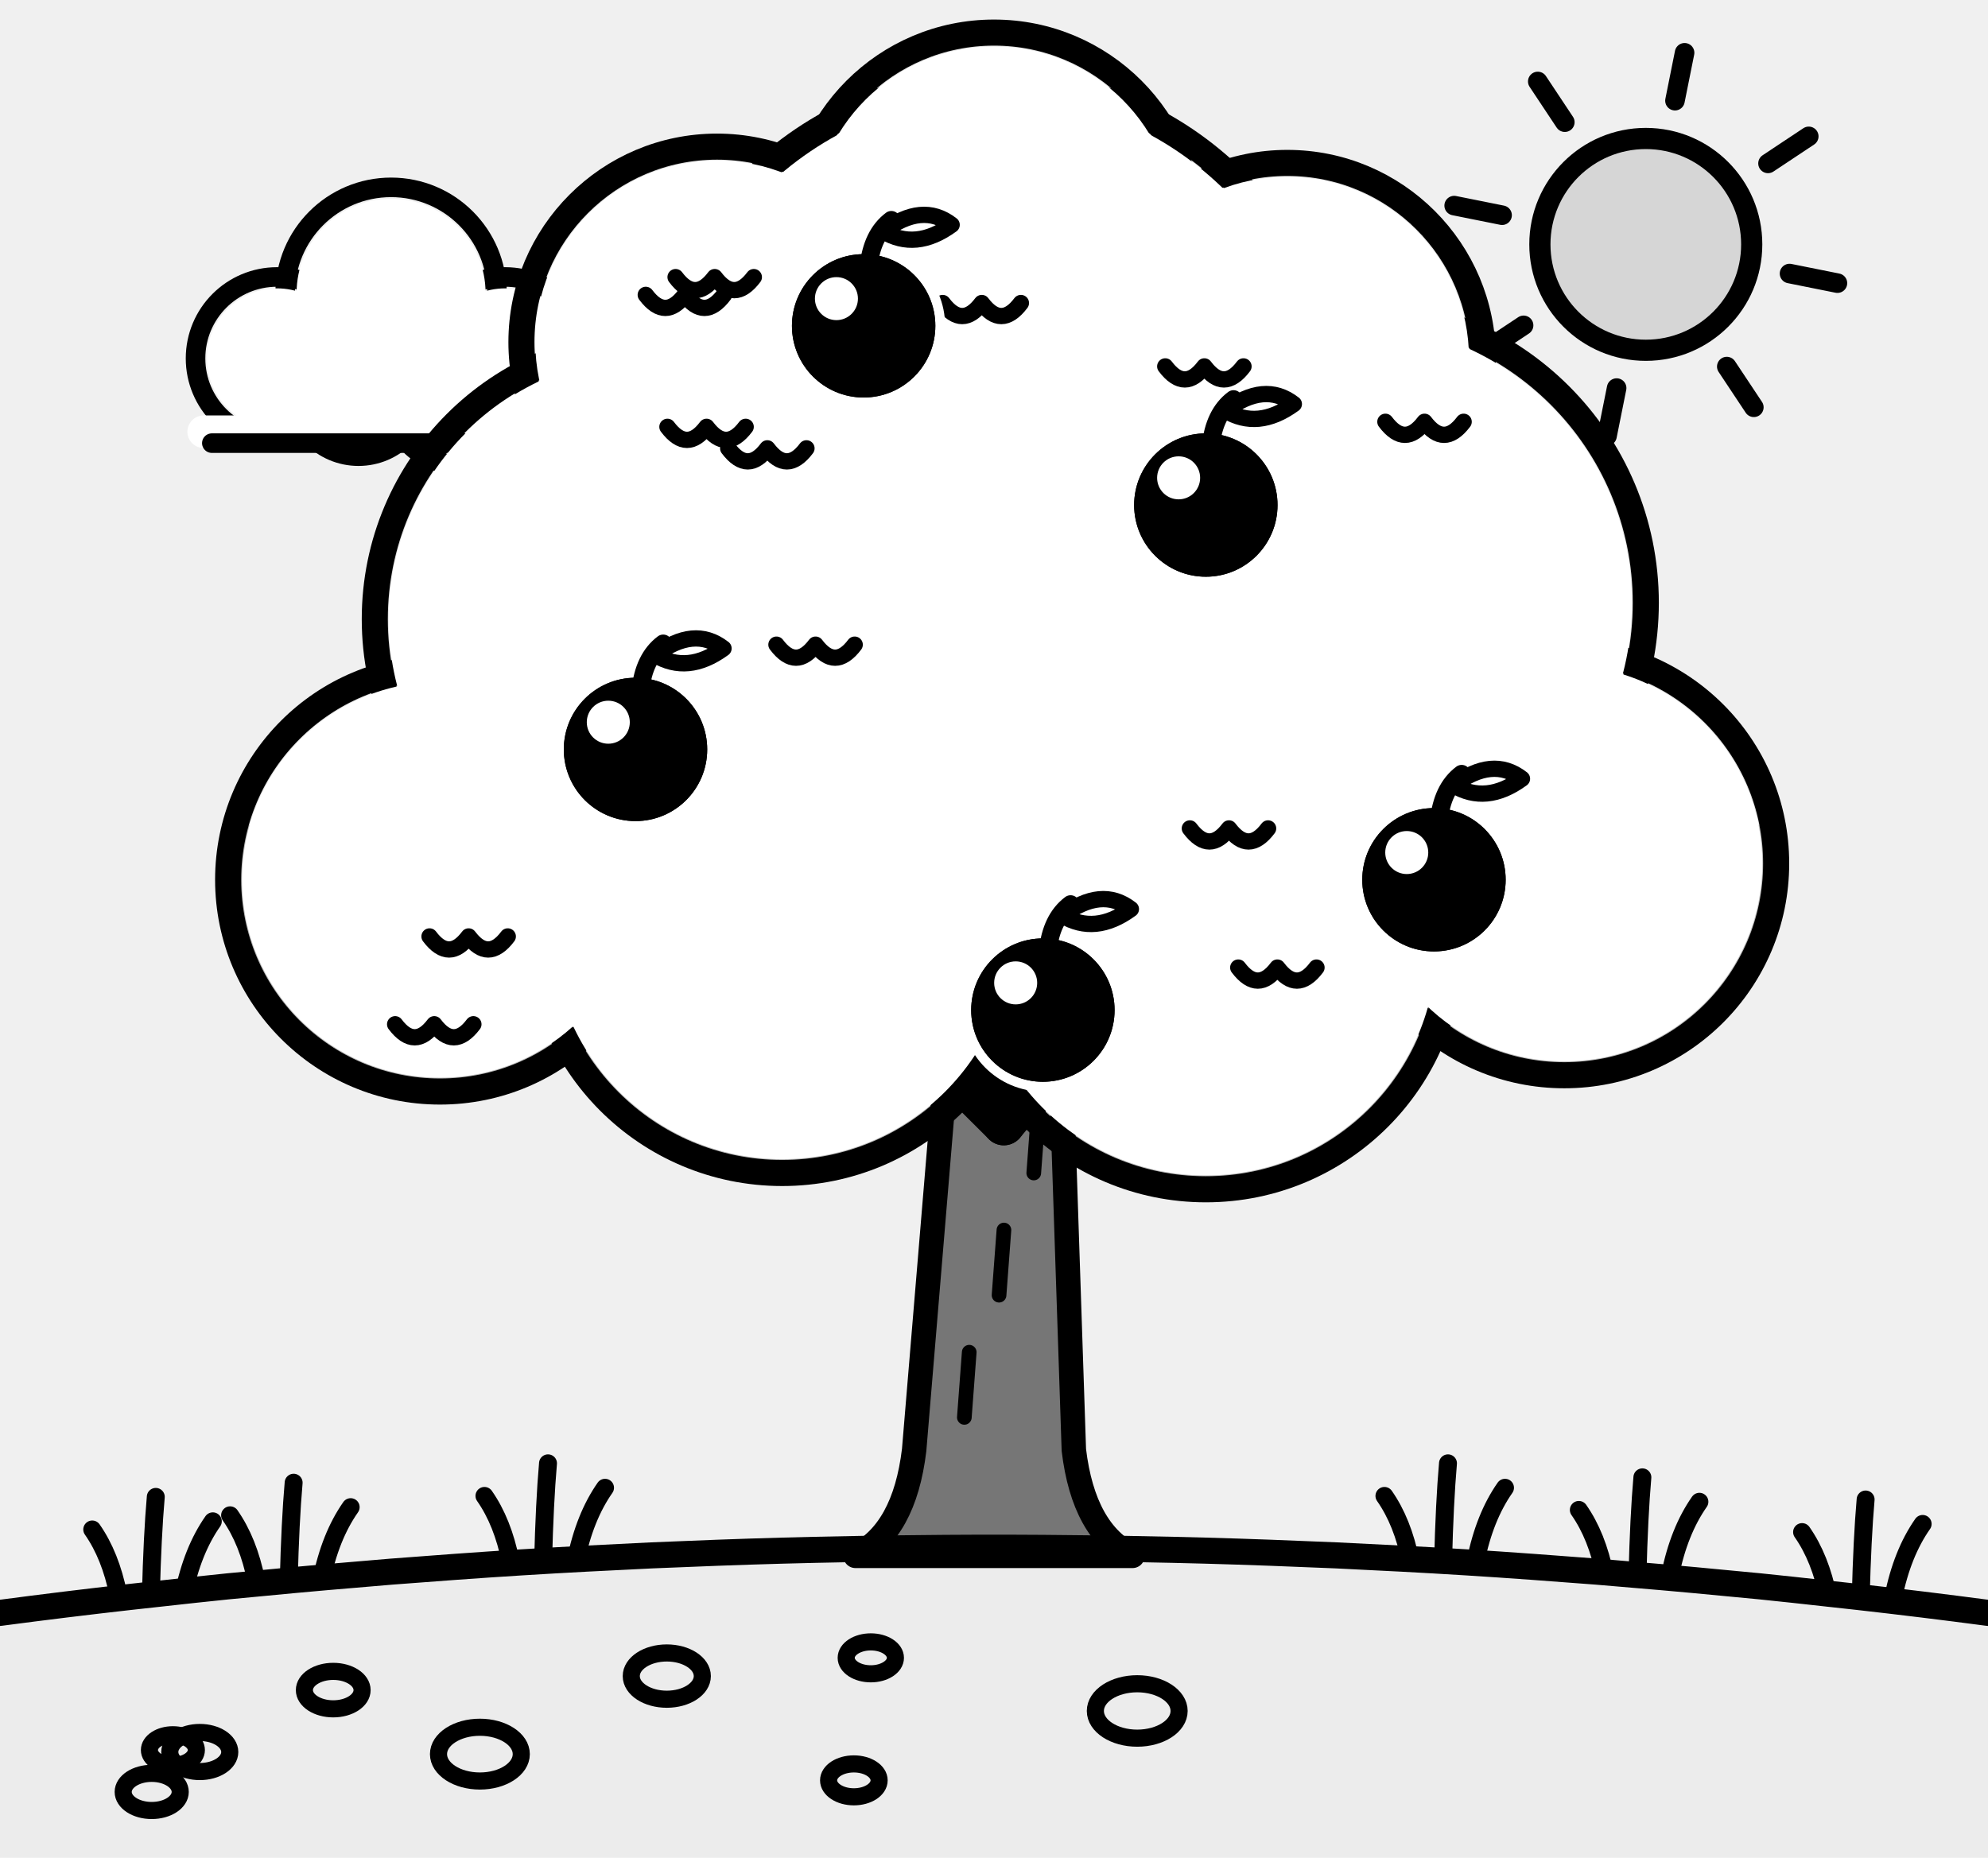
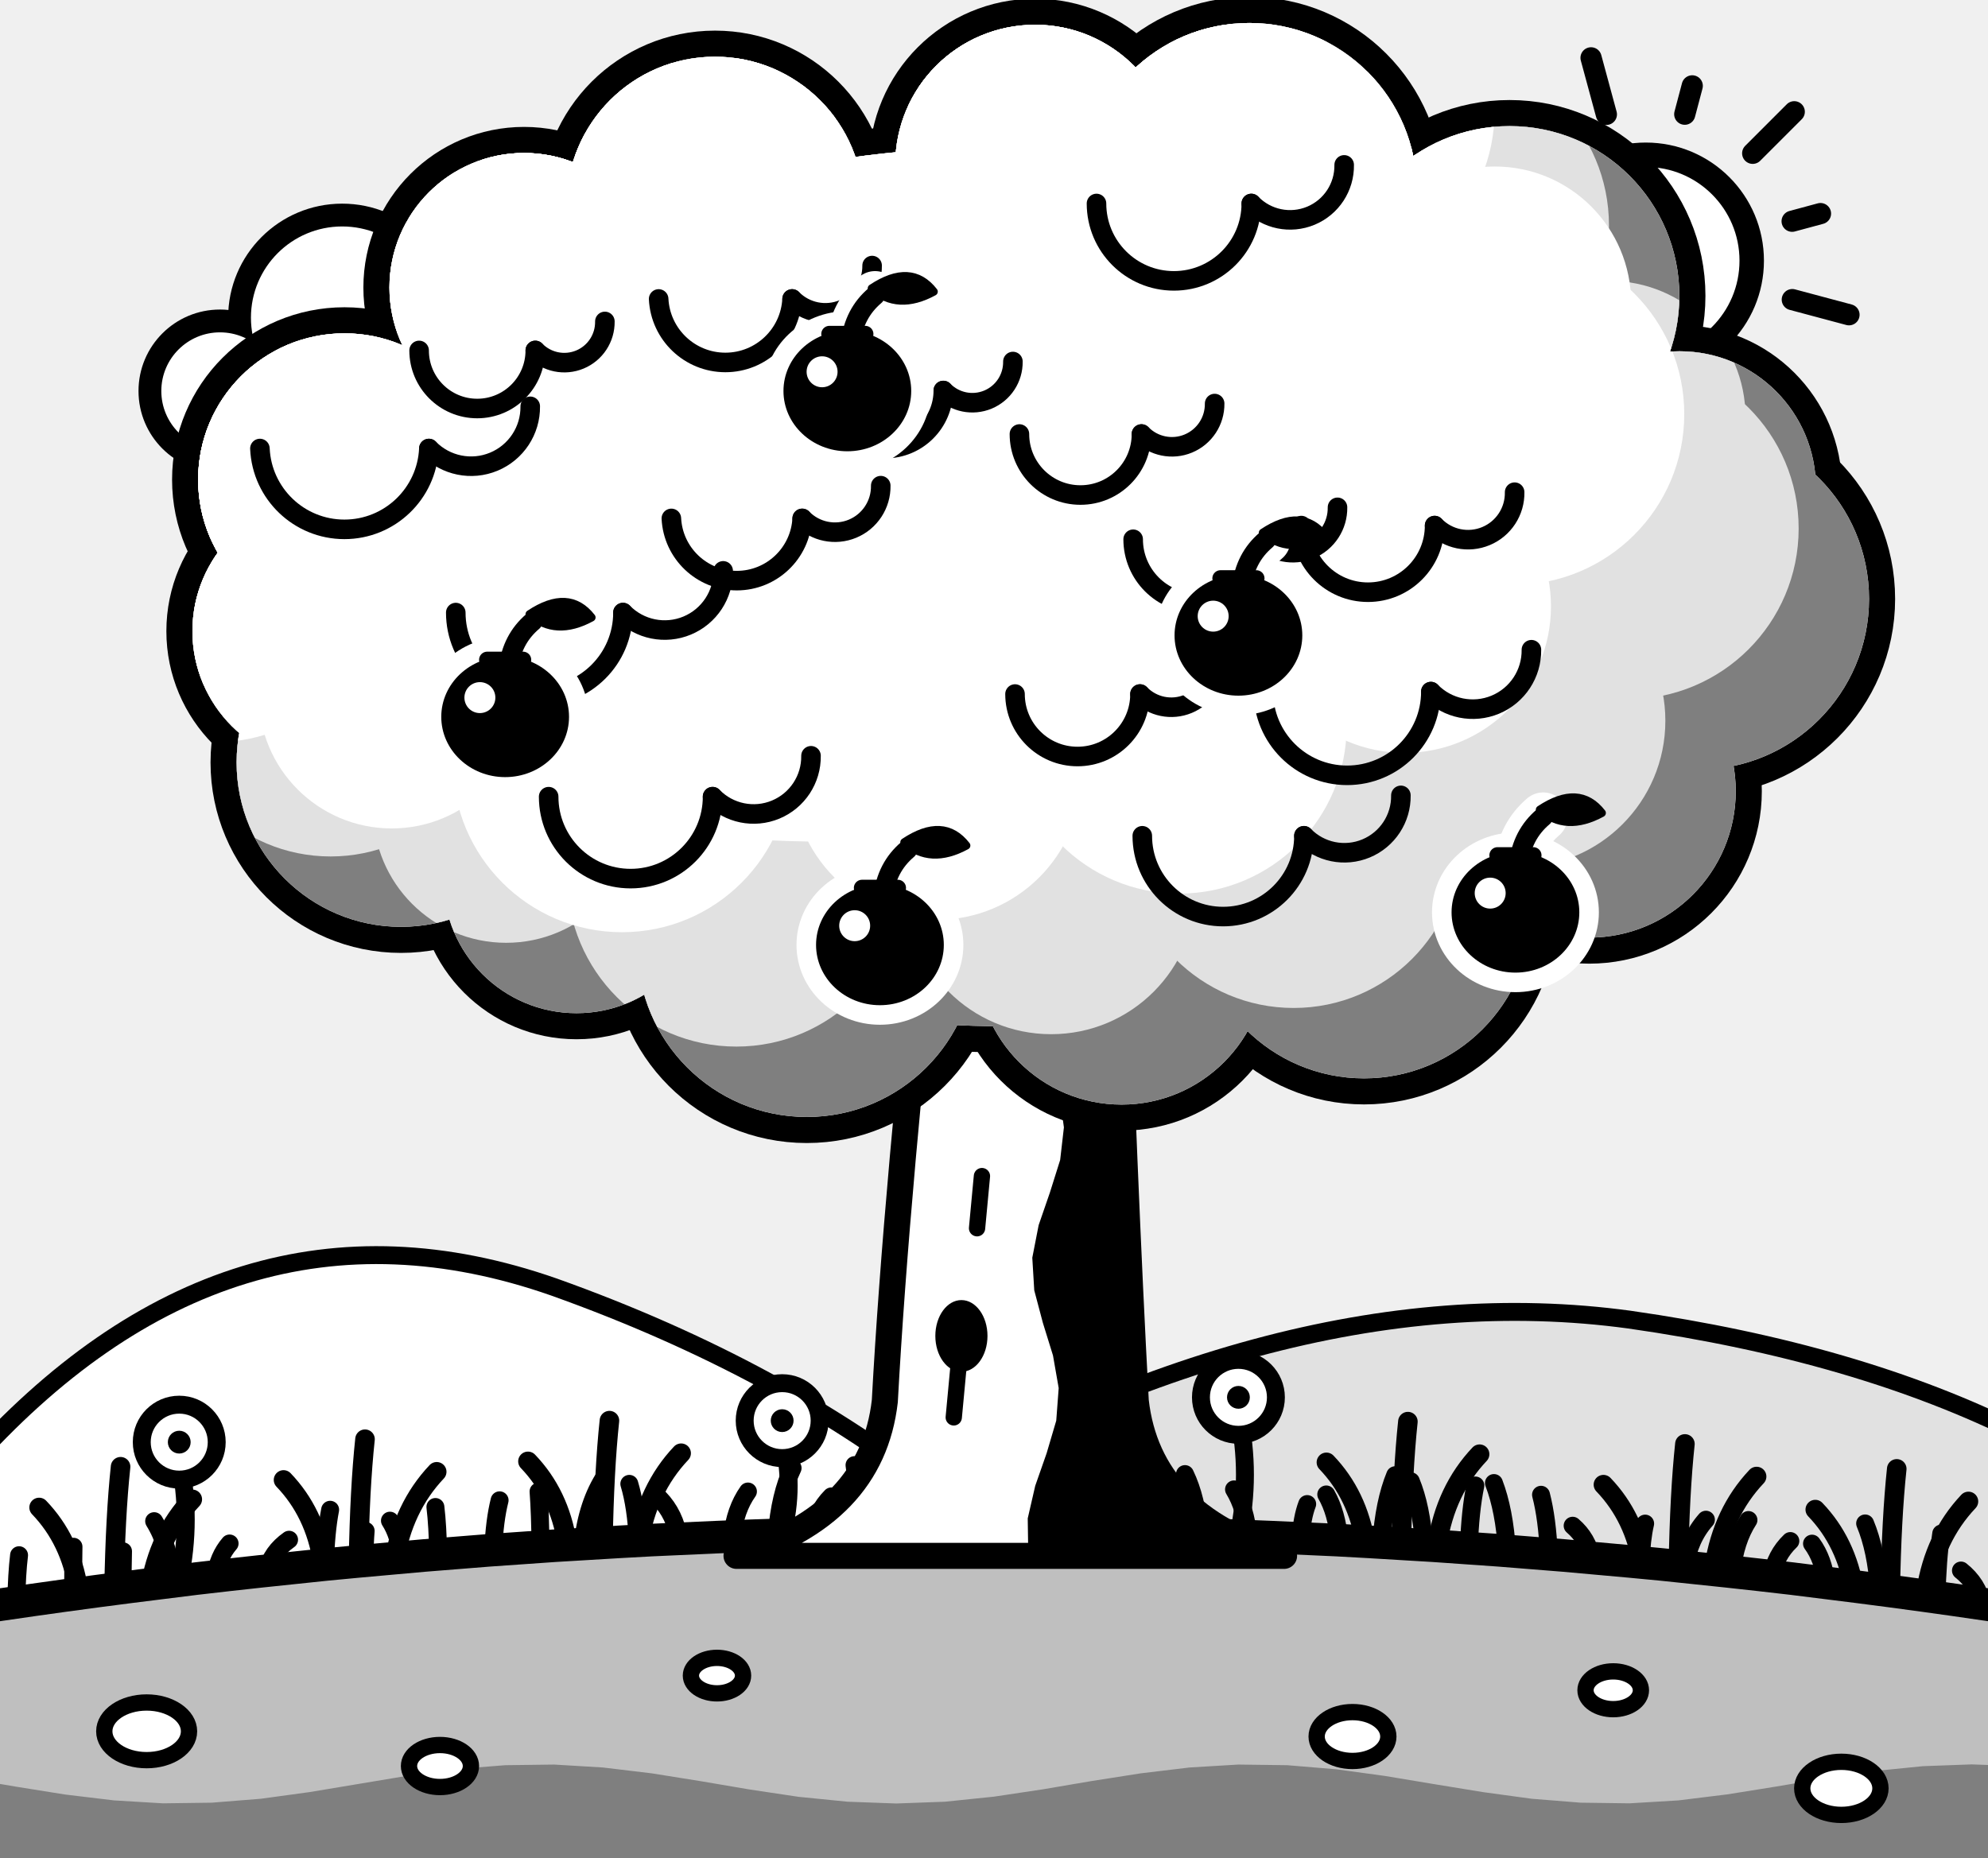
<svg xmlns="http://www.w3.org/2000/svg" width="122" height="114" viewBox="0 0 122 114">
-   <g id="shade">
-     <circle cx="101" cy="15" r="6.5" fill="rgb(214,214,214)" />
-     <path d="M0,99 L2,98.74 L4,98.49 L6,98.25 L8,98.02 L10,97.8 L12,97.58 L14,97.37 L16,97.18 L18,96.99 L20,96.81 L22,96.64 L24,96.47 L26,96.32 L28,96.17 L30,96.03 L32,95.9 L34,95.78 L36,95.67 L38,95.57 L40,95.47 L42,95.39 L44,95.31 L46,95.24 L48,95.18 L50,95.13 L52,95.09 L54,95.05 L56,95.03 L58,95.01 L60,95 L62,95 L64,95.01 L66,95.03 L68,95.05 L70,95.09 L72,95.13 L74,95.18 L76,95.24 L78,95.31 L80,95.39 L82,95.47 L84,95.57 L86,95.67 L88,95.78 L90,95.9 L92,96.03 L94,96.17 L96,96.32 L98,96.47 L100,96.64 L102,96.81 L104,96.99 L106,97.18 L108,97.37 L110,97.58 L112,97.8 L114,98.02 L116,98.25 L118,98.49 L120,98.74 L122,99 L122,114 L0,114 Z" fill="rgb(236,236,236)" />
-     <path d="M52.5,95.5 Q55.5,94 56.1,89 L58.1,65 L65.1,65 L65.9,89 Q66.5,94 69.5,95.5 Z" fill="rgb(118,118,118)" />
+   <g stroke-linecap="round" stroke-linejoin="round">
+     <path d="M109.99,18.39 L113.47,19.32" fill="none" stroke="#000" stroke-width="1.3" />
+     <path d="M107.59,22.56 L108.86,23.83" fill="none" stroke="#000" stroke-width="1.3" />
+     <path d="M103.42,24.98 L104.36,28.45" fill="none" stroke="#000" stroke-width="1.3" />
+     <path d="M98.61,24.99 L98.15,26.73" fill="none" stroke="#000" stroke-width="1.3" />
+     <path d="M94.44,22.59 L91.89,25.14" fill="none" stroke="#000" stroke-width="1.3" />
+     <path d="M92.02,18.42 L90.28,18.89" fill="none" stroke="#000" stroke-width="1.3" />
+     <path d="M92.01,13.61 L88.53,12.68" fill="none" stroke="#000" stroke-width="1.3" />
+     <path d="M94.41,9.44 L93.14,8.17" fill="none" stroke="#000" stroke-width="1.3" />
+     <path d="M98.58,7.02 L97.64,3.55" fill="none" stroke="#000" stroke-width="1.3" />
+     <path d="M103.39,7.01 L103.85,5.27" fill="none" stroke="#000" stroke-width="1.3" />
+     <path d="M107.56,9.41 L110.11,6.86" fill="none" stroke="#000" stroke-width="1.3" />
+     <path d="M109.98,13.58 L111.72,13.11" fill="none" stroke="#000" stroke-width="1.3" />
+     <circle cx="101" cy="16" r="6.5" fill="#fff" stroke="#000" stroke-width="1.5" />
+     <clipPath id="c1">
+       <rect x="0" y="0" width="122" height="29" />
+     </clipPath>
+     <g clip-path="url(#c1)">
+       <circle cx="13.5" cy="24" r="5" fill="#000" />
+       <circle cx="21" cy="19.5" r="7" fill="#000" />
+       <circle cx="30" cy="20.5" r="6" fill="#000" />
+       <circle cx="36.5" cy="24.5" r="4.5" fill="#000" />
+     </g>
+     <clipPath id="c2">
+       <rect x="0" y="0" width="122" height="27.6" />
+     </clipPath>
+     <g clip-path="url(#c2)">
+       <circle cx="13.5" cy="24" r="3.6" fill="#fff" />
+       <circle cx="21" cy="19.5" r="5.6" fill="#fff" />
+       <circle cx="30" cy="20.5" r="4.6" fill="#fff" />
+       <circle cx="36.5" cy="24.5" r="3.1" fill="#fff" />
+       <rect x="12" y="22" width="26" height="6" fill="#fff" />
+     </g>
+     <path d="M-2,90 Q14,72 34,79 Q48,84 58,92 L58,110 L-2,110 Z" fill="#fff" stroke="#000" stroke-width="1.1" />
+     <path d="M52,94 Q78,78 100,81 Q114,83 124,88 L124,110 L52,110 Z" fill="#e1e1e1" stroke="#000" stroke-width="1.1" />
+     <path d="M-2,98.8 L0,98.5 L2,98.21 L4,97.93 L6,97.66 L8,97.4 L10,97.15 L12,96.9 L14,96.67 L16,96.45 L18,96.24 L20,96.03 L22,95.84 L24,95.66 L26,95.48 L28,95.32 L30,95.16 L32,95.02 L34,94.88 L36,94.76 L38,94.64 L40,94.53 L42,94.44 L44,94.35 L46,94.27 L48,94.2 L50,94.15 L52,94.1 L54,94.06 L56,94.03 L58,94.01 L60,94 L62,94 L64,94.01 L66,94.03 L68,94.06 L70,94.1 L72,94.15 L74,94.2 L76,94.27 L78,94.35 L80,94.44 L82,94.53 L84,94.64 L86,94.76 L88,94.88 L90,95.02 L92,95.16 L94,95.32 L96,95.48 L98,95.66 L100,95.84 L102,96.03 L104,96.24 L106,96.45 L108,96.67 L110,96.9 L112,97.15 L114,97.4 L116,97.66 L118,97.93 L120,98.21 L122,98.5 L124,98.8 L124,116 L-2,116 Z" fill="#bfbfbf" />
+     <path d="M-2,109.16 L1,109.67 L4,110.15 L7,110.51 L10,110.69 L13,110.65 L16,110.41 L19,110 L22,109.5 L25,109 L28,108.59 L31,108.35 L34,108.31 L37,108.49 L40,108.85 L43,109.33 L46,109.84 L49,110.29 L52,110.59 L55,110.7 L58,110.59 L61,110.28 L64,109.83 L67,109.32 L70,108.85 L73,108.49 L76,108.31 L79,108.35 L82,108.6 L85,109.01 L88,109.51 L91,110 L94,110.41 L97,110.65 L100,110.69 L103,110.51 L106,110.14 L109,109.66 L112,109.15 L115,108.71 L118,108.41 L121,108.3 L124,108.41 L124,116 L-2,116 Z" fill="#7f7f7f" />
+     <ellipse cx="9" cy="106.27" rx="2.6" ry="1.77" fill="#fff" stroke="#000" stroke-width="1" />
+     <ellipse cx="27" cy="108.4" rx="1.9" ry="1.29" fill="#fff" stroke="#000" stroke-width="1" />
+     <ellipse cx="44" cy="102.85" rx="1.6" ry="1.09" fill="#fff" stroke="#000" stroke-width="1" />
+     <ellipse cx="83" cy="106.59" rx="2.2" ry="1.5" fill="#fff" stroke="#000" stroke-width="1" />
+     <ellipse cx="99" cy="103.75" rx="1.7" ry="1.16" fill="#fff" stroke="#000" stroke-width="1" />
+     <ellipse cx="113" cy="109.77" rx="2.4" ry="1.63" fill="#fff" stroke="#000" stroke-width="1" />
+     <path d="M1,98.35 q0.03,-1.73 0.17,-2.89" fill="none" stroke="#000" stroke-width="1.1" />
+     <path d="M4.49,97.86 q0,-1.75 0.02,-2.92" fill="none" stroke="#000" stroke-width="1.1" />
+     <path d="M7.52,97.46 q0.01,-1.35 0.03,-2.24" fill="none" stroke="#000" stroke-width="1.1" />
+     <path d="M10.6,97.07 q-0.23,-2.22 -1.14,-3.7" fill="none" stroke="#000" stroke-width="1.1" />
+     <path d="M13.22,96.76 q0.17,-1.21 0.87,-2.02" fill="none" stroke="#000" stroke-width="1.1" />
+     <path d="M16.39,96.41 q0.27,-1.14 1.35,-1.9" fill="none" stroke="#000" stroke-width="1.1" />
+     <path d="M19.94,96.04 q0.06,-2.02 0.32,-3.37" fill="none" stroke="#000" stroke-width="1.1" />
+     <path d="M22.36,95.81 q0.02,-1.1 0.08,-1.84" fill="none" stroke="#000" stroke-width="1.1" />
+     <path d="M24.65,95.6 q-0.14,-1.35 -0.72,-2.26" fill="none" stroke="#000" stroke-width="1.1" />
+     <path d="M26.89,95.41 q-0.03,-1.75 -0.17,-2.91" fill="none" stroke="#000" stroke-width="1.1" />
+     <path d="M30.27,95.14 q0.08,-1.83 0.39,-3.05" fill="none" stroke="#000" stroke-width="1.1" />
+     <path d="M33.17,94.94 q-0.02,-2.03 -0.12,-3.39" fill="none" stroke="#000" stroke-width="1.1" />
+     <path d="M35.76,94.77 q0.28,-2.52 1.39,-4.19" fill="none" stroke="#000" stroke-width="1.1" />
+     <path d="M39.14,94.58 q-0.1,-2.1 -0.52,-3.5" fill="none" stroke="#000" stroke-width="1.1" />
+     <path d="M41.66,94.45 q-0.24,-1.5 -1.2,-2.49" fill="none" stroke="#000" stroke-width="1.1" />
+     <path d="M44.93,94.31 q0.19,-1.66 0.97,-2.76" fill="none" stroke="#000" stroke-width="1.1" />
+     <path d="M47.67,94.21 q0.19,-2.46 0.97,-4.1" fill="none" stroke="#000" stroke-width="1.1" />
+     <path d="M49.87,94.15 q0.23,-1.38 1.15,-2.3" fill="none" stroke="#000" stroke-width="1.1" />
+     <path d="M52.73,94.08 q-0.06,-2.49 -0.29,-4.15" fill="none" stroke="#000" stroke-width="1.1" />
+     <path d="M68.97,94.08 q0.14,-2.47 0.72,-4.11" fill="none" stroke="#000" stroke-width="1.1" />
+     <path d="M71.33,94.13 q-0.22,-1.43 -1.12,-2.39" fill="none" stroke="#000" stroke-width="1.1" />
+     <path d="M73.62,94.19 q-0.18,-2.23 -0.9,-3.71" fill="none" stroke="#000" stroke-width="1.1" />
+     <path d="M76.6,94.29 q-0.17,-1.72 -0.87,-2.87" fill="none" stroke="#000" stroke-width="1.1" />
+     <path d="M79.82,94.43 q0.08,-1.27 0.4,-2.11" fill="none" stroke="#000" stroke-width="1.1" />
+     <path d="M82.19,94.54 q-0.16,-1.69 -0.8,-2.81" fill="none" stroke="#000" stroke-width="1.1" />
+     <path d="M84.77,94.68 q0.17,-2.48 0.85,-4.13" fill="none" stroke="#000" stroke-width="1.1" />
+     <path d="M87.39,94.84 q-0.16,-2.35 -0.81,-3.92" fill="none" stroke="#000" stroke-width="1.1" />
+     <path d="M90.14,95.03 q0.08,-2.31 0.4,-3.85" fill="none" stroke="#000" stroke-width="1.1" />
+     <path d="M92.48,95.2 q-0.16,-2.5 -0.8,-4.17" fill="none" stroke="#000" stroke-width="1.1" />
+     <path d="M95.05,95.4 q-0.1,-2.19 -0.48,-3.65" fill="none" stroke="#000" stroke-width="1.1" />
+     <path d="M97.66,95.63 q-0.23,-1.19 -1.15,-1.98" fill="none" stroke="#000" stroke-width="1.1" />
+     <path d="M100.68,95.9 q0.06,-1.43 0.28,-2.38" fill="none" stroke="#000" stroke-width="1.1" />
+     <path d="M103.4,96.17 q0.26,-1.73 1.29,-2.89" fill="none" stroke="#000" stroke-width="1.1" />
+     <path d="M106.27,96.48 q0.21,-1.91 1.03,-3.18" fill="none" stroke="#000" stroke-width="1.1" />
+     <path d="M108.73,96.76 q0.23,-1.3 1.14,-2.17" fill="none" stroke="#000" stroke-width="1.1" />
+     <path d="M112.07,97.15 q-0.17,-1.44 -0.87,-2.4" fill="none" stroke="#000" stroke-width="1.1" />
+     <path d="M115.31,97.57 q-0.17,-2.43 -0.85,-4.06" fill="none" stroke="#000" stroke-width="1.1" />
+     <path d="M118.84,98.05 q0.06,-2.35 0.29,-3.92" fill="none" stroke="#000" stroke-width="1.1" />
+     <path d="M121.63,98.45 q-0.26,-1.23 -1.29,-2.05" fill="none" stroke="#000" stroke-width="1.1" />
+     <path d="M4.8,97.53 q-0.48,-3 -2.4,-5" fill="none" stroke="#000" stroke-width="1.2" />
+     <path d="M7,97.53 q0.08,-4.5 0.4,-7.5" fill="none" stroke="#000" stroke-width="1.2" />
+     <path d="M9.2,97.53 q0.52,-3.3 2.6,-5.5" fill="none" stroke="#000" stroke-width="1.2" />
+     <path d="M19.8,95.84 q-0.48,-3 -2.4,-5" fill="none" stroke="#000" stroke-width="1.2" />
+     <path d="M22,95.84 q0.08,-4.5 0.4,-7.5" fill="none" stroke="#000" stroke-width="1.2" />
+     <path d="M24.2,95.84 q0.52,-3.3 2.6,-5.5" fill="none" stroke="#000" stroke-width="1.2" />
+     <path d="M34.8,94.7 q-0.48,-3 -2.4,-5" fill="none" stroke="#000" stroke-width="1.2" />
+     <path d="M37,94.7 q0.08,-4.5 0.4,-7.5" fill="none" stroke="#000" stroke-width="1.2" />
+     <path d="M39.2,94.7 q0.52,-3.3 2.6,-5.5" fill="none" stroke="#000" stroke-width="1.2" />
+     <path d="M83.8,94.76 q-0.48,-3 -2.4,-5" fill="none" stroke="#000" stroke-width="1.2" />
+     <path d="M86,94.76 q0.08,-4.5 0.4,-7.5" fill="none" stroke="#000" stroke-width="1.2" />
+     <path d="M88.2,94.76 q0.52,-3.3 2.6,-5.5" fill="none" stroke="#000" stroke-width="1.2" />
+     <path d="M100.8,96.13 q-0.48,-3 -2.4,-5" fill="none" stroke="#000" stroke-width="1.2" />
+     <path d="M103,96.13 q0.08,-4.5 0.4,-7.5" fill="none" stroke="#000" stroke-width="1.2" />
+     <path d="M105.2,96.13 q0.52,-3.3 2.6,-5.5" fill="none" stroke="#000" stroke-width="1.2" />
+     <path d="M113.8,97.66 q-0.48,-3 -2.4,-5" fill="none" stroke="#000" stroke-width="1.2" />
+     <path d="M116,97.66 q0.08,-4.5 0.4,-7.5" fill="none" stroke="#000" stroke-width="1.2" />
+     <path d="M118.2,97.66 q0.52,-3.3 2.6,-5.5" fill="none" stroke="#000" stroke-width="1.2" />
+     <path d="M11,97.02 q0.8,-3.75 0,-7.5" fill="none" stroke="#000" stroke-width="1.1" />
+     <circle cx="11" cy="88.52" r="2.3" fill="#fff" stroke="#000" stroke-width="1.1" />
+     <circle cx="11" cy="88.52" r="0.7" fill="#000" />
+     <path d="M48,94.2 q0.8,-3 0,-6" fill="none" stroke="#000" stroke-width="1.1" />
+     <circle cx="48" cy="87.2" r="2.3" fill="#fff" stroke="#000" stroke-width="1.1" />
+     <circle cx="48" cy="87.2" r="0.7" fill="#000" />
+     <path d="M76,94.27 q0.8,-3.75 0,-7.5" fill="none" stroke="#000" stroke-width="1.1" />
+     <circle cx="76" cy="85.77" r="2.3" fill="#fff" stroke="#000" stroke-width="1.1" />
+     <circle cx="76" cy="85.77" r="0.7" fill="#000" />
+     <path d="M-2,98.8 L0,98.5 L2,98.21 L4,97.93 L6,97.66 L8,97.4 L10,97.15 L12,96.9 L14,96.67 L16,96.45 L18,96.24 L20,96.03 L22,95.84 L24,95.66 L26,95.48 L28,95.32 L30,95.16 L32,95.02 L34,94.88 L36,94.76 L38,94.64 L40,94.53 L42,94.44 L44,94.35 L46,94.27 L48,94.2 L50,94.15 L52,94.1 L54,94.06 L56,94.03 L58,94.01 L60,94 L62,94 L64,94.01 L66,94.03 L68,94.06 L70,94.1 L72,94.15 L74,94.2 L76,94.27 L78,94.35 L80,94.44 L82,94.53 L84,94.64 L86,94.76 L88,94.88 L90,95.02 L92,95.16 L94,95.32 L96,95.48 L98,95.66 L100,95.84 L102,96.03 L104,96.24 L106,96.45 L108,96.67 L110,96.9 L112,97.15 L114,97.4 L116,97.66 L118,97.93 L120,98.21 L122,98.5 L124,98.8" fill="none" stroke="#000" stroke-width="2" />
+     <path d="M60.92,62.65 Q46.71,57.5 36.51,49.14 L35.49,50.86 Q45.29,59.9 59.08,65.75 Z" fill="#000" stroke="#000" stroke-width="0.5" />
+     <path d="M64.94,64.74 Q79.23,58.4 89.52,48.85 L88.48,47.15 Q77.77,56 63.06,61.66 Z" fill="#000" stroke="#000" stroke-width="0.5" />
+     <path d="M45.2,95.5 Q53.5,93 54.3,86 Q55,73.1 57.3,52.2 L68.3,52.2 Q69,73.1 69.7,86 Q70.5,93 78.8,95.5 Z" fill="#fff" stroke="#000" stroke-width="1.6" />
    <clipPath id="c3">
-       <circle cx="61" cy="26" r="21" />
-       <circle cx="40" cy="38" r="17" />
-       <circle cx="83" cy="37" r="18" />
-       <circle cx="27" cy="54" r="13" />
-       <circle cx="96" cy="53" r="13" />
-       <circle cx="48" cy="57" r="15" />
-       <circle cx="74" cy="58" r="15" />
-       <circle cx="61" cy="45" r="18" />
-       <circle cx="61" cy="14" r="12" />
-       <circle cx="44" cy="21" r="12" />
-       <circle cx="79" cy="22" r="12" />
+       <path d="M45.2,95.5 Q53.5,93 54.3,86 Q55,73.1 57.3,52.2 L68.3,52.2 Q69,73.1 69.7,86 Q70.5,93 78.8,95.5 Z" />
    </clipPath>
    <g clip-path="url(#c3)">
-       <rect x="0" y="0" width="122" height="114" fill="rgb(226,226,226)" />
-       <rect x="0" y="50.66" width="122" height="114" fill="rgb(186,186,186)" />
-       <circle cx="54.7" cy="18.65" r="9.45" fill="#fff" />
-       <circle cx="34.9" cy="32.05" r="7.65" fill="#fff" />
-       <circle cx="77.6" cy="30.7" r="8.1" fill="#fff" />
-       <circle cx="57.4" cy="9.8" r="5.4" fill="#fff" />
-       <circle cx="40.4" cy="16.8" r="5.4" fill="#fff" />
-       <circle cx="75.4" cy="17.8" r="5.4" fill="#fff" />
-     </g>
-   </g>
-   <g id="ink" fill="none" stroke="#000" stroke-linecap="round" stroke-linejoin="round">
-     <circle cx="101" cy="15" r="6.5" stroke-width="1.3" />
-     <path d="M109.82,16.79 L112.76,17.38" stroke-width="1.2" />
-     <path d="M105.97,22.5 L107.63,25" stroke-width="1.2" />
-     <path d="M99.21,23.82 L98.62,26.76" stroke-width="1.2" />
-     <path d="M93.5,19.97 L91,21.63" stroke-width="1.2" />
-     <path d="M92.18,13.21 L89.24,12.62" stroke-width="1.2" />
-     <path d="M96.03,7.5 L94.37,5" stroke-width="1.2" />
-     <path d="M102.79,6.18 L103.38,3.24" stroke-width="1.2" />
-     <path d="M108.5,10.03 L111,8.37" stroke-width="1.2" />
-     <circle cx="17" cy="22" r="5" stroke-width="1.2" />
-     <circle cx="24" cy="18" r="6.5" stroke-width="1.2" />
-     <circle cx="31" cy="22" r="5" stroke-width="1.2" />
-     <circle cx="22" cy="24" r="4" stroke-width="1.2" />
-     <circle cx="28" cy="24.5" r="4" stroke-width="1.2" />
-     <circle cx="17" cy="22" r="4.3" fill="#fff" stroke="none" />
-     <circle cx="24" cy="18" r="5.8" fill="#fff" stroke="none" />
-     <circle cx="31" cy="22" r="4.3" fill="#fff" stroke="none" />
-     <circle cx="22" cy="24" r="3.3" fill="#fff" stroke="none" />
-     <circle cx="28" cy="24.5" r="3.3" fill="#fff" stroke="none" />
-     <path d="M12.5,26.5 L35.5,26.5" stroke="#fff" stroke-width="2" />
-     <path d="M13,27.2 L35,27.2" stroke-width="1.2" />
-     <path d="M0,99 L2,98.74 L4,98.49 L6,98.25 L8,98.02 L10,97.8 L12,97.58 L14,97.37 L16,97.18 L18,96.99 L20,96.81 L22,96.64 L24,96.47 L26,96.32 L28,96.17 L30,96.03 L32,95.9 L34,95.78 L36,95.67 L38,95.57 L40,95.47 L42,95.39 L44,95.31 L46,95.24 L48,95.18 L50,95.13 L52,95.09 L54,95.05 L56,95.03 L58,95.01 L60,95 L62,95 L64,95.01 L66,95.03 L68,95.05 L70,95.09 L72,95.13 L74,95.18 L76,95.24 L78,95.31 L80,95.39 L82,95.47 L84,95.57 L86,95.67 L88,95.78 L90,95.9 L92,96.03 L94,96.17 L96,96.32 L98,96.47 L100,96.64 L102,96.81 L104,96.99 L106,97.18 L108,97.37 L110,97.58 L112,97.8 L114,98.02 L116,98.25 L118,98.49 L120,98.74 L122,99" stroke-width="1.6" />
-     <ellipse cx="40.92" cy="102.88" rx="2.18" ry="1.42" stroke-width="1.05" />
-     <ellipse cx="12.26" cy="107.54" rx="1.84" ry="1.2" stroke-width="1.05" />
-     <ellipse cx="10.61" cy="107.42" rx="1.44" ry="0.94" stroke-width="1.05" />
-     <ellipse cx="53.44" cy="101.76" rx="1.51" ry="0.98" stroke-width="1.05" />
-     <ellipse cx="52.4" cy="109.28" rx="1.55" ry="1.01" stroke-width="1.05" />
-     <ellipse cx="29.45" cy="107.67" rx="2.54" ry="1.65" stroke-width="1.05" />
-     <ellipse cx="69.79" cy="105.02" rx="2.57" ry="1.67" stroke-width="1.05" />
-     <ellipse cx="9.31" cy="109.99" rx="1.75" ry="1.14" stroke-width="1.05" />
-     <ellipse cx="20.45" cy="103.74" rx="1.77" ry="1.15" stroke-width="1.05" />
-     <path d="M7.26,97.88 Q6.78,95.48 5.66,93.88" stroke-width="1.1" />
-     <path d="M9.26,97.88 Q9.35,94.28 9.56,91.88" stroke-width="1.1" />
-     <path d="M11.26,97.88 Q11.8,95.18 13.06,93.38" stroke-width="1.1" />
-     <path d="M15.72,97.01 Q15.24,94.61 14.12,93.01" stroke-width="1.1" />
-     <path d="M17.72,97.01 Q17.81,93.41 18.02,91.01" stroke-width="1.1" />
-     <path d="M19.72,97.01 Q20.26,94.31 21.52,92.51" stroke-width="1.1" />
-     <path d="M31.33,95.82 Q30.85,93.42 29.73,91.82" stroke-width="1.1" />
-     <path d="M33.33,95.82 Q33.42,92.22 33.63,89.82" stroke-width="1.1" />
-     <path d="M35.33,95.82 Q35.87,93.12 37.13,91.32" stroke-width="1.1" />
-     <path d="M86.56,95.82 Q86.08,93.42 84.96,91.82" stroke-width="1.1" />
-     <path d="M88.56,95.82 Q88.65,92.22 88.86,89.82" stroke-width="1.1" />
-     <path d="M90.56,95.82 Q91.1,93.12 92.36,91.32" stroke-width="1.1" />
-     <path d="M98.49,96.68 Q98.01,94.28 96.89,92.68" stroke-width="1.1" />
-     <path d="M100.49,96.68 Q100.58,93.08 100.79,90.68" stroke-width="1.1" />
-     <path d="M102.49,96.68 Q103.03,93.98 104.29,92.18" stroke-width="1.1" />
-     <path d="M112.19,98.04 Q111.71,95.64 110.59,94.04" stroke-width="1.1" />
-     <path d="M114.19,98.04 Q114.28,94.44 114.49,92.04" stroke-width="1.1" />
-     <path d="M116.19,98.04 Q116.73,95.34 117.99,93.54" stroke-width="1.1" />
-     <path d="M52.5,95.5 Q55.5,94 56.1,89 L58.1,65 L65.1,65 L65.9,89 Q66.5,94 69.5,95.5 Z" stroke-width="1.5" fill="#fff" fill-opacity="0" />
-     <path d="M59.18,87 l0.3,-4" stroke-width="0.9" />
-     <path d="M61.31,79.5 l0.3,-4" stroke-width="0.9" />
-     <path d="M63.44,72 l0.3,-4" stroke-width="0.9" />
-     <path d="M61.6,69 Q49.7,57.2 41,47" stroke-width="2.6" />
-     <path d="M61.6,69 Q72.32,56.24 80,45" stroke-width="2.6" />
-     <path d="M61.6,69 Q58.98,53.84 57,39" stroke-width="2.2" />
-     <path d="M61.6,69 Q66.52,54.64 70,41" stroke-width="2" />
-     <circle cx="61" cy="26" r="21" stroke-width="1.6" />
-     <circle cx="40" cy="38" r="17" stroke-width="1.6" />
-     <circle cx="83" cy="37" r="18" stroke-width="1.6" />
-     <circle cx="27" cy="54" r="13" stroke-width="1.6" />
-     <circle cx="96" cy="53" r="13" stroke-width="1.6" />
-     <circle cx="48" cy="57" r="15" stroke-width="1.6" />
-     <circle cx="74" cy="58" r="15" stroke-width="1.6" />
-     <circle cx="61" cy="45" r="18" stroke-width="1.6" />
-     <circle cx="61" cy="14" r="12" stroke-width="1.6" />
-     <circle cx="44" cy="21" r="12" stroke-width="1.6" />
-     <circle cx="79" cy="22" r="12" stroke-width="1.6" />
-     <circle cx="61" cy="26" r="20.15" fill="#fff" stroke="none" />
-     <circle cx="40" cy="38" r="16.15" fill="#fff" stroke="none" />
-     <circle cx="83" cy="37" r="17.15" fill="#fff" stroke="none" />
-     <circle cx="27" cy="54" r="12.15" fill="#fff" stroke="none" />
-     <circle cx="96" cy="53" r="12.15" fill="#fff" stroke="none" />
-     <circle cx="48" cy="57" r="14.15" fill="#fff" stroke="none" />
-     <circle cx="74" cy="58" r="14.15" fill="#fff" stroke="none" />
-     <circle cx="61" cy="45" r="17.15" fill="#fff" stroke="none" />
-     <circle cx="61" cy="14" r="11.15" fill="#fff" stroke="none" />
-     <circle cx="44" cy="21" r="11.15" fill="#fff" stroke="none" />
-     <circle cx="79" cy="22" r="11.15" fill="#fff" stroke="none" />
-     <path d="M47.65,39.57 q1.2,1.6 2.4,0 q1.2,1.6 2.4,0" stroke-width="1" />
-     <path d="M44.69,27.52 q1.2,1.6 2.4,0 q1.2,1.6 2.4,0" stroke-width="1" />
-     <path d="M40.96,26.2 q1.2,1.6 2.4,0 q1.2,1.6 2.4,0" stroke-width="1" />
-     <path d="M57.85,18.6 q1.2,1.6 2.4,0 q1.2,1.6 2.4,0" stroke-width="1" />
-     <path d="M75.99,59.39 q1.2,1.6 2.4,0 q1.2,1.6 2.4,0" stroke-width="1" />
-     <path d="M41.46,17.01 q1.2,1.6 2.4,0 q1.2,1.6 2.4,0" stroke-width="1" />
-     <path d="M39.63,18.1 q1.2,1.6 2.4,0 q1.2,1.6 2.4,0" stroke-width="1" />
-     <path d="M73.02,50.85 q1.2,1.6 2.4,0 q1.2,1.6 2.4,0" stroke-width="1" />
-     <path d="M71.51,22.49 q1.2,1.6 2.4,0 q1.2,1.6 2.4,0" stroke-width="1" />
-     <path d="M26.36,57.48 q1.2,1.6 2.4,0 q1.2,1.6 2.4,0" stroke-width="1" />
-     <path d="M85.02,25.89 q1.2,1.6 2.4,0 q1.2,1.6 2.4,0" stroke-width="1" />
-     <path d="M24.25,62.87 q1.2,1.6 2.4,0 q1.2,1.6 2.4,0" stroke-width="1" />
-     <circle cx="39" cy="46" r="4.4" fill="#000" stroke="#fff" stroke-width="1.2" paint-order="stroke" />
-     <circle cx="39" cy="46" r="4.4" fill="#000" stroke="none" />
-     <circle cx="37.33" cy="44.33" r="1.32" fill="#fff" stroke="none" />
-     <path d="M39.3,42.4 q0.2,-2 1.4,-2.9" stroke-width="1.1" />
-     <path d="M40.2,40.2 q2.4,-1.8 4.2,-0.4 q-2.2,1.6 -4.2,0.4 Z" fill="#fff" stroke-width="1" />
-     <circle cx="74" cy="31" r="4.4" fill="#000" stroke="#fff" stroke-width="1.2" paint-order="stroke" />
-     <circle cx="74" cy="31" r="4.4" fill="#000" stroke="none" />
-     <circle cx="72.33" cy="29.33" r="1.32" fill="#fff" stroke="none" />
-     <path d="M74.3,27.4 q0.2,-2 1.4,-2.9" stroke-width="1.1" />
-     <path d="M75.2,25.2 q2.4,-1.8 4.2,-0.4 q-2.2,1.6 -4.2,0.4 Z" fill="#fff" stroke-width="1" />
-     <circle cx="88" cy="54" r="4.4" fill="#000" stroke="#fff" stroke-width="1.2" paint-order="stroke" />
-     <circle cx="88" cy="54" r="4.4" fill="#000" stroke="none" />
-     <circle cx="86.33" cy="52.33" r="1.32" fill="#fff" stroke="none" />
-     <path d="M88.3,50.4 q0.2,-2 1.4,-2.9" stroke-width="1.1" />
-     <path d="M89.2,48.2 q2.4,-1.8 4.2,-0.4 q-2.2,1.6 -4.2,0.4 Z" fill="#fff" stroke-width="1" />
-     <circle cx="53" cy="20" r="4.4" fill="#000" stroke="#fff" stroke-width="1.2" paint-order="stroke" />
-     <circle cx="53" cy="20" r="4.4" fill="#000" stroke="none" />
-     <circle cx="51.33" cy="18.33" r="1.32" fill="#fff" stroke="none" />
-     <path d="M53.3,16.4 q0.2,-2 1.4,-2.9" stroke-width="1.1" />
-     <path d="M54.2,14.2 q2.4,-1.8 4.2,-0.4 q-2.2,1.6 -4.2,0.4 Z" fill="#fff" stroke-width="1" />
-     <circle cx="64" cy="62" r="4.4" fill="#000" stroke="#fff" stroke-width="1.2" paint-order="stroke" />
-     <circle cx="64" cy="62" r="4.4" fill="#000" stroke="none" />
-     <circle cx="62.33" cy="60.33" r="1.32" fill="#fff" stroke="none" />
-     <path d="M64.3,58.4 q0.2,-2 1.4,-2.9" stroke-width="1.1" />
-     <path d="M65.2,56.2 q2.4,-1.8 4.2,-0.4 q-2.2,1.6 -4.2,0.4 Z" fill="#fff" stroke-width="1" />
+       <path d="M65.41,51.2 L65.6,53.2 L65.28,55.2 L64.62,57.2 L63.95,59.2 L63.65,61.2 L63.85,63.2 L64.42,65.2 L65.02,67.2 L65.29,69.2 L65.06,71.2 L64.43,73.2 L63.74,75.2 L63.35,77.2 L63.47,79.2 L64,81.2 L64.62,83.2 L64.97,85.2 L64.82,87.2 L64.23,89.2 L63.53,91.2 L63.07,93.2 L63.1,95.2 L86.8,95.2 L86.8,51.2 Z" fill="#000" />
+     </g>
+     <path d="M58.53,87 L58.83,83.8" fill="none" stroke="#000" stroke-width="1" />
+     <path d="M59.96,75.39 L60.26,72.19" fill="none" stroke="#000" stroke-width="1" />
+     <path d="M58.98,63.78 L59.28,60.58" fill="none" stroke="#000" stroke-width="1" />
+     <ellipse cx="59" cy="82" rx="1.6" ry="2.2" fill="#000" />
+     <clipPath id="c4">
+       <ellipse cx="62" cy="36" rx="44" ry="27" />
+       <circle cx="63.52" cy="10.1" r="8.58" />
+       <circle cx="76.67" cy="11.69" r="10.28" />
+       <circle cx="92.64" cy="18.16" r="10.42" />
+       <circle cx="103.07" cy="29.93" r="8.37" />
+       <circle cx="104.22" cy="36.76" r="10.48" />
+       <circle cx="97.53" cy="48.56" r="8.99" />
+       <circle cx="83.71" cy="55.92" r="10.27" />
+       <circle cx="68.83" cy="58.91" r="8.89" />
+       <circle cx="49.51" cy="58.18" r="10.38" />
+       <circle cx="35.38" cy="54.03" r="8.16" />
+       <circle cx="24.61" cy="46.8" r="10.09" />
+       <circle cx="20.05" cy="38.74" r="8.24" />
+       <circle cx="21.14" cy="29.44" r="8.98" />
+       <circle cx="32.16" cy="17.65" r="8.26" />
+       <circle cx="43.88" cy="12.59" r="9.11" />
+     </clipPath>
+     <g fill="#000" stroke="#000" stroke-width="3.2">
+       <ellipse cx="62" cy="36" rx="44" ry="27" />
+       <circle cx="63.52" cy="10.1" r="8.58" />
+       <circle cx="76.67" cy="11.69" r="10.28" />
+       <circle cx="92.64" cy="18.16" r="10.42" />
+       <circle cx="103.07" cy="29.93" r="8.37" />
+       <circle cx="104.22" cy="36.76" r="10.48" />
+       <circle cx="97.53" cy="48.56" r="8.99" />
+       <circle cx="83.71" cy="55.92" r="10.27" />
+       <circle cx="68.83" cy="58.91" r="8.89" />
+       <circle cx="49.51" cy="58.18" r="10.38" />
+       <circle cx="35.38" cy="54.03" r="8.16" />
+       <circle cx="24.61" cy="46.8" r="10.09" />
+       <circle cx="20.05" cy="38.74" r="8.24" />
+       <circle cx="21.14" cy="29.44" r="8.98" />
+       <circle cx="32.16" cy="17.65" r="8.26" />
+       <circle cx="43.88" cy="12.59" r="9.11" />
+     </g>
+     <g fill="#fff">
+       <ellipse cx="62" cy="36" rx="44" ry="27" />
+       <circle cx="63.52" cy="10.1" r="8.58" />
+       <circle cx="76.67" cy="11.69" r="10.28" />
+       <circle cx="92.64" cy="18.16" r="10.42" />
+       <circle cx="103.07" cy="29.93" r="8.37" />
+       <circle cx="104.22" cy="36.76" r="10.48" />
+       <circle cx="97.53" cy="48.56" r="8.99" />
+       <circle cx="83.71" cy="55.92" r="10.27" />
+       <circle cx="68.83" cy="58.91" r="8.89" />
+       <circle cx="49.51" cy="58.18" r="10.38" />
+       <circle cx="35.38" cy="54.03" r="8.16" />
+       <circle cx="24.61" cy="46.8" r="10.09" />
+       <circle cx="20.05" cy="38.74" r="8.24" />
+       <circle cx="21.14" cy="29.44" r="8.98" />
+       <circle cx="32.16" cy="17.65" r="8.26" />
+       <circle cx="43.88" cy="12.59" r="9.11" />
+     </g>
+     <g clip-path="url(#c4)">
+       <rect x="-10" y="-10" width="142" height="134" fill="#7f7f7f" />
+       <g fill="#e1e1e1" transform="translate(-4.32,-4.32)">
+         <ellipse cx="62" cy="36" rx="44" ry="27" />
+         <circle cx="63.52" cy="10.1" r="8.58" />
+         <circle cx="76.67" cy="11.69" r="10.28" />
+         <circle cx="92.64" cy="18.16" r="10.42" />
+         <circle cx="103.07" cy="29.93" r="8.37" />
+         <circle cx="104.22" cy="36.76" r="10.48" />
+         <circle cx="97.53" cy="48.56" r="8.99" />
+         <circle cx="83.71" cy="55.92" r="10.27" />
+         <circle cx="68.83" cy="58.91" r="8.89" />
+         <circle cx="49.51" cy="58.18" r="10.38" />
+         <circle cx="35.38" cy="54.03" r="8.16" />
+         <circle cx="24.61" cy="46.8" r="10.09" />
+         <circle cx="20.05" cy="38.74" r="8.24" />
+         <circle cx="21.14" cy="29.44" r="8.98" />
+         <circle cx="32.16" cy="17.65" r="8.26" />
+         <circle cx="43.88" cy="12.59" r="9.11" />
+       </g>
+       <g fill="#fff" transform="translate(-11.34,-11.34)">
+         <ellipse cx="62" cy="36" rx="44" ry="27" />
+         <circle cx="63.52" cy="10.1" r="8.58" />
+         <circle cx="76.67" cy="11.69" r="10.28" />
+         <circle cx="92.64" cy="18.16" r="10.42" />
+         <circle cx="103.07" cy="29.93" r="8.37" />
+         <circle cx="104.22" cy="36.76" r="10.48" />
+         <circle cx="97.53" cy="48.56" r="8.99" />
+         <circle cx="83.71" cy="55.92" r="10.27" />
+         <circle cx="68.83" cy="58.91" r="8.89" />
+         <circle cx="49.51" cy="58.18" r="10.38" />
+         <circle cx="35.38" cy="54.03" r="8.16" />
+         <circle cx="24.61" cy="46.8" r="10.09" />
+         <circle cx="20.05" cy="38.74" r="8.24" />
+         <circle cx="21.14" cy="29.44" r="8.98" />
+         <circle cx="32.16" cy="17.65" r="8.26" />
+         <circle cx="43.88" cy="12.59" r="9.11" />
+       </g>
+     </g>
+     <g clip-path="url(#c4)">
+       <path d="M15.95,27.53 A5.19,5.19 0 0 0 26.32,27.53" fill="none" stroke="#000" stroke-width="1.2" />
+       <path d="M26.32,27.53 a3.63,3.63 0 0 0 6.22,-2.59" fill="none" stroke="#000" stroke-width="1.2" />
+       <path d="M62.56,26.64 A3.74,3.74 0 0 0 70.05,26.64" fill="none" stroke="#000" stroke-width="1.2" />
+       <path d="M70.05,26.64 a2.62,2.62 0 0 0 4.49,-1.87" fill="none" stroke="#000" stroke-width="1.2" />
+       <path d="M40.42,18.35 A4.1,4.1 0 0 0 48.61,18.35" fill="none" stroke="#000" stroke-width="1.2" />
+       <path d="M48.61,18.35 a2.87,2.87 0 0 0 4.91,-2.05" fill="none" stroke="#000" stroke-width="1.2" />
+       <path d="M77.53,42.45 A5.14,5.14 0 0 0 87.81,42.45" fill="none" stroke="#000" stroke-width="1.2" />
+       <path d="M87.81,42.45 a3.6,3.6 0 0 0 6.17,-2.57" fill="none" stroke="#000" stroke-width="1.2" />
+       <path d="M41.2,31.82 A4.02,4.02 0 0 0 49.23,31.82" fill="none" stroke="#000" stroke-width="1.2" />
+       <path d="M49.23,31.82 a2.81,2.81 0 0 0 4.82,-2.01" fill="none" stroke="#000" stroke-width="1.2" />
+       <path d="M25.72,21.51 A3.56,3.56 0 0 0 32.85,21.51" fill="none" stroke="#000" stroke-width="1.2" />
+       <path d="M32.85,21.51 a2.49,2.49 0 0 0 4.27,-1.78" fill="none" stroke="#000" stroke-width="1.2" />
+       <path d="M50.76,23.97 A3.56,3.56 0 0 0 57.89,23.97" fill="none" stroke="#000" stroke-width="1.2" />
+       <path d="M57.89,23.97 a2.49,2.49 0 0 0 4.27,-1.78" fill="none" stroke="#000" stroke-width="1.2" />
+       <path d="M67.29,12.49 A4.75,4.75 0 0 0 76.79,12.49" fill="none" stroke="#000" stroke-width="1.2" />
+       <path d="M76.79,12.49 a3.32,3.32 0 0 0 5.7,-2.37" fill="none" stroke="#000" stroke-width="1.2" />
+       <path d="M33.67,48.9 A5.03,5.03 0 0 0 43.73,48.9" fill="none" stroke="#000" stroke-width="1.2" />
+       <path d="M43.73,48.9 a3.52,3.52 0 0 0 6.04,-2.51" fill="none" stroke="#000" stroke-width="1.2" />
+       <path d="M69.54,33.1 A3.92,3.92 0 0 0 77.38,33.1" fill="none" stroke="#000" stroke-width="1.2" />
+       <path d="M77.38,33.1 a2.74,2.74 0 0 0 4.7,-1.96" fill="none" stroke="#000" stroke-width="1.2" />
+       <path d="M62.29,42.6 A3.83,3.83 0 0 0 69.96,42.6" fill="none" stroke="#000" stroke-width="1.2" />
+       <path d="M69.96,42.6 a2.68,2.68 0 0 0 4.6,-1.92" fill="none" stroke="#000" stroke-width="1.2" />
+       <path d="M27.97,37.6 A5.13,5.13 0 0 0 38.23,37.6" fill="none" stroke="#000" stroke-width="1.2" />
+       <path d="M38.23,37.6 a3.59,3.59 0 0 0 6.15,-2.56" fill="none" stroke="#000" stroke-width="1.2" />
+       <path d="M79.86,32.26 A4.09,4.09 0 0 0 88.04,32.26" fill="none" stroke="#000" stroke-width="1.2" />
+       <path d="M88.04,32.26 a2.86,2.86 0 0 0 4.91,-2.05" fill="none" stroke="#000" stroke-width="1.2" />
+       <path d="M70.1,51.3 A4.96,4.96 0 0 0 80.02,51.3" fill="none" stroke="#000" stroke-width="1.2" />
+       <path d="M80.02,51.3 a3.47,3.47 0 0 0 5.95,-2.48" fill="none" stroke="#000" stroke-width="1.2" />
+     </g>
+     <path d="M31.2,41.04 q0.2,-1.8 1.5,-2.9" fill="none" stroke="#fff" stroke-width="3" />
+     <ellipse cx="31" cy="44" rx="3.92" ry="3.7" fill="#000" stroke="#fff" stroke-width="2.4" />
+     <ellipse cx="31" cy="44" rx="3.92" ry="3.7" fill="#000" />
+     <path d="M29.9,40.5 L32.1,40.5" fill="none" stroke="#000" stroke-width="1" />
+     <circle cx="29.45" cy="42.82" r="0.95" fill="#fff" />
+     <path d="M31.2,41.04 q0.2,-1.8 1.5,-2.9" fill="none" stroke="#000" stroke-width="1.2" />
+     <path d="M32.5,37.7 q2.4,-1.6 3.8,0.2 q-2.2,1.2 -3.8,-0.2 Z" fill="#000" stroke="#000" stroke-width="0.5" />
+     <path d="M52.2,21.04 q0.2,-1.8 1.5,-2.9" fill="none" stroke="#fff" stroke-width="3" />
+     <ellipse cx="52" cy="24" rx="3.92" ry="3.7" fill="#000" stroke="#fff" stroke-width="2.4" />
+     <ellipse cx="52" cy="24" rx="3.92" ry="3.7" fill="#000" />
+     <path d="M50.9,20.5 L53.1,20.5" fill="none" stroke="#000" stroke-width="1" />
+     <circle cx="50.45" cy="22.82" r="0.95" fill="#fff" />
+     <path d="M52.2,21.04 q0.2,-1.8 1.5,-2.9" fill="none" stroke="#000" stroke-width="1.2" />
+     <path d="M53.5,17.7 q2.4,-1.6 3.8,0.2 q-2.2,1.2 -3.8,-0.2 Z" fill="#000" stroke="#000" stroke-width="0.5" />
+     <path d="M76.2,36.04 q0.2,-1.8 1.5,-2.9" fill="none" stroke="#fff" stroke-width="3" />
+     <ellipse cx="76" cy="39" rx="3.92" ry="3.7" fill="#000" stroke="#fff" stroke-width="2.4" />
+     <ellipse cx="76" cy="39" rx="3.92" ry="3.7" fill="#000" />
+     <path d="M74.9,35.5 L77.1,35.5" fill="none" stroke="#000" stroke-width="1" />
+     <circle cx="74.45" cy="37.82" r="0.95" fill="#fff" />
+     <path d="M76.2,36.04 q0.2,-1.8 1.5,-2.9" fill="none" stroke="#000" stroke-width="1.2" />
+     <path d="M77.5,32.7 q2.4,-1.6 3.8,0.2 q-2.2,1.2 -3.8,-0.2 Z" fill="#000" stroke="#000" stroke-width="0.5" />
+     <path d="M93.2,53.04 q0.2,-1.8 1.5,-2.9" fill="none" stroke="#fff" stroke-width="3" />
+     <ellipse cx="93" cy="56" rx="3.92" ry="3.7" fill="#000" stroke="#fff" stroke-width="2.4" />
+     <ellipse cx="93" cy="56" rx="3.92" ry="3.7" fill="#000" />
+     <path d="M91.9,52.5 L94.1,52.5" fill="none" stroke="#000" stroke-width="1" />
+     <circle cx="91.45" cy="54.82" r="0.95" fill="#fff" />
+     <path d="M93.2,53.04 q0.2,-1.8 1.5,-2.9" fill="none" stroke="#000" stroke-width="1.2" />
+     <path d="M94.5,49.7 q2.4,-1.6 3.8,0.2 q-2.2,1.2 -3.8,-0.2 Z" fill="#000" stroke="#000" stroke-width="0.5" />
+     <path d="M54.2,55.04 q0.2,-1.8 1.5,-2.9" fill="none" stroke="#fff" stroke-width="3" />
+     <ellipse cx="54" cy="58" rx="3.92" ry="3.7" fill="#000" stroke="#fff" stroke-width="2.4" />
+     <ellipse cx="54" cy="58" rx="3.92" ry="3.7" fill="#000" />
+     <path d="M52.9,54.5 L55.1,54.5" fill="none" stroke="#000" stroke-width="1" />
+     <circle cx="52.45" cy="56.82" r="0.95" fill="#fff" />
+     <path d="M54.2,55.04 q0.2,-1.8 1.5,-2.9" fill="none" stroke="#000" stroke-width="1.2" />
+     <path d="M55.5,51.7 q2.4,-1.6 3.8,0.2 q-2.2,1.2 -3.8,-0.2 Z" fill="#000" stroke="#000" stroke-width="0.5" />
  </g>
</svg>
